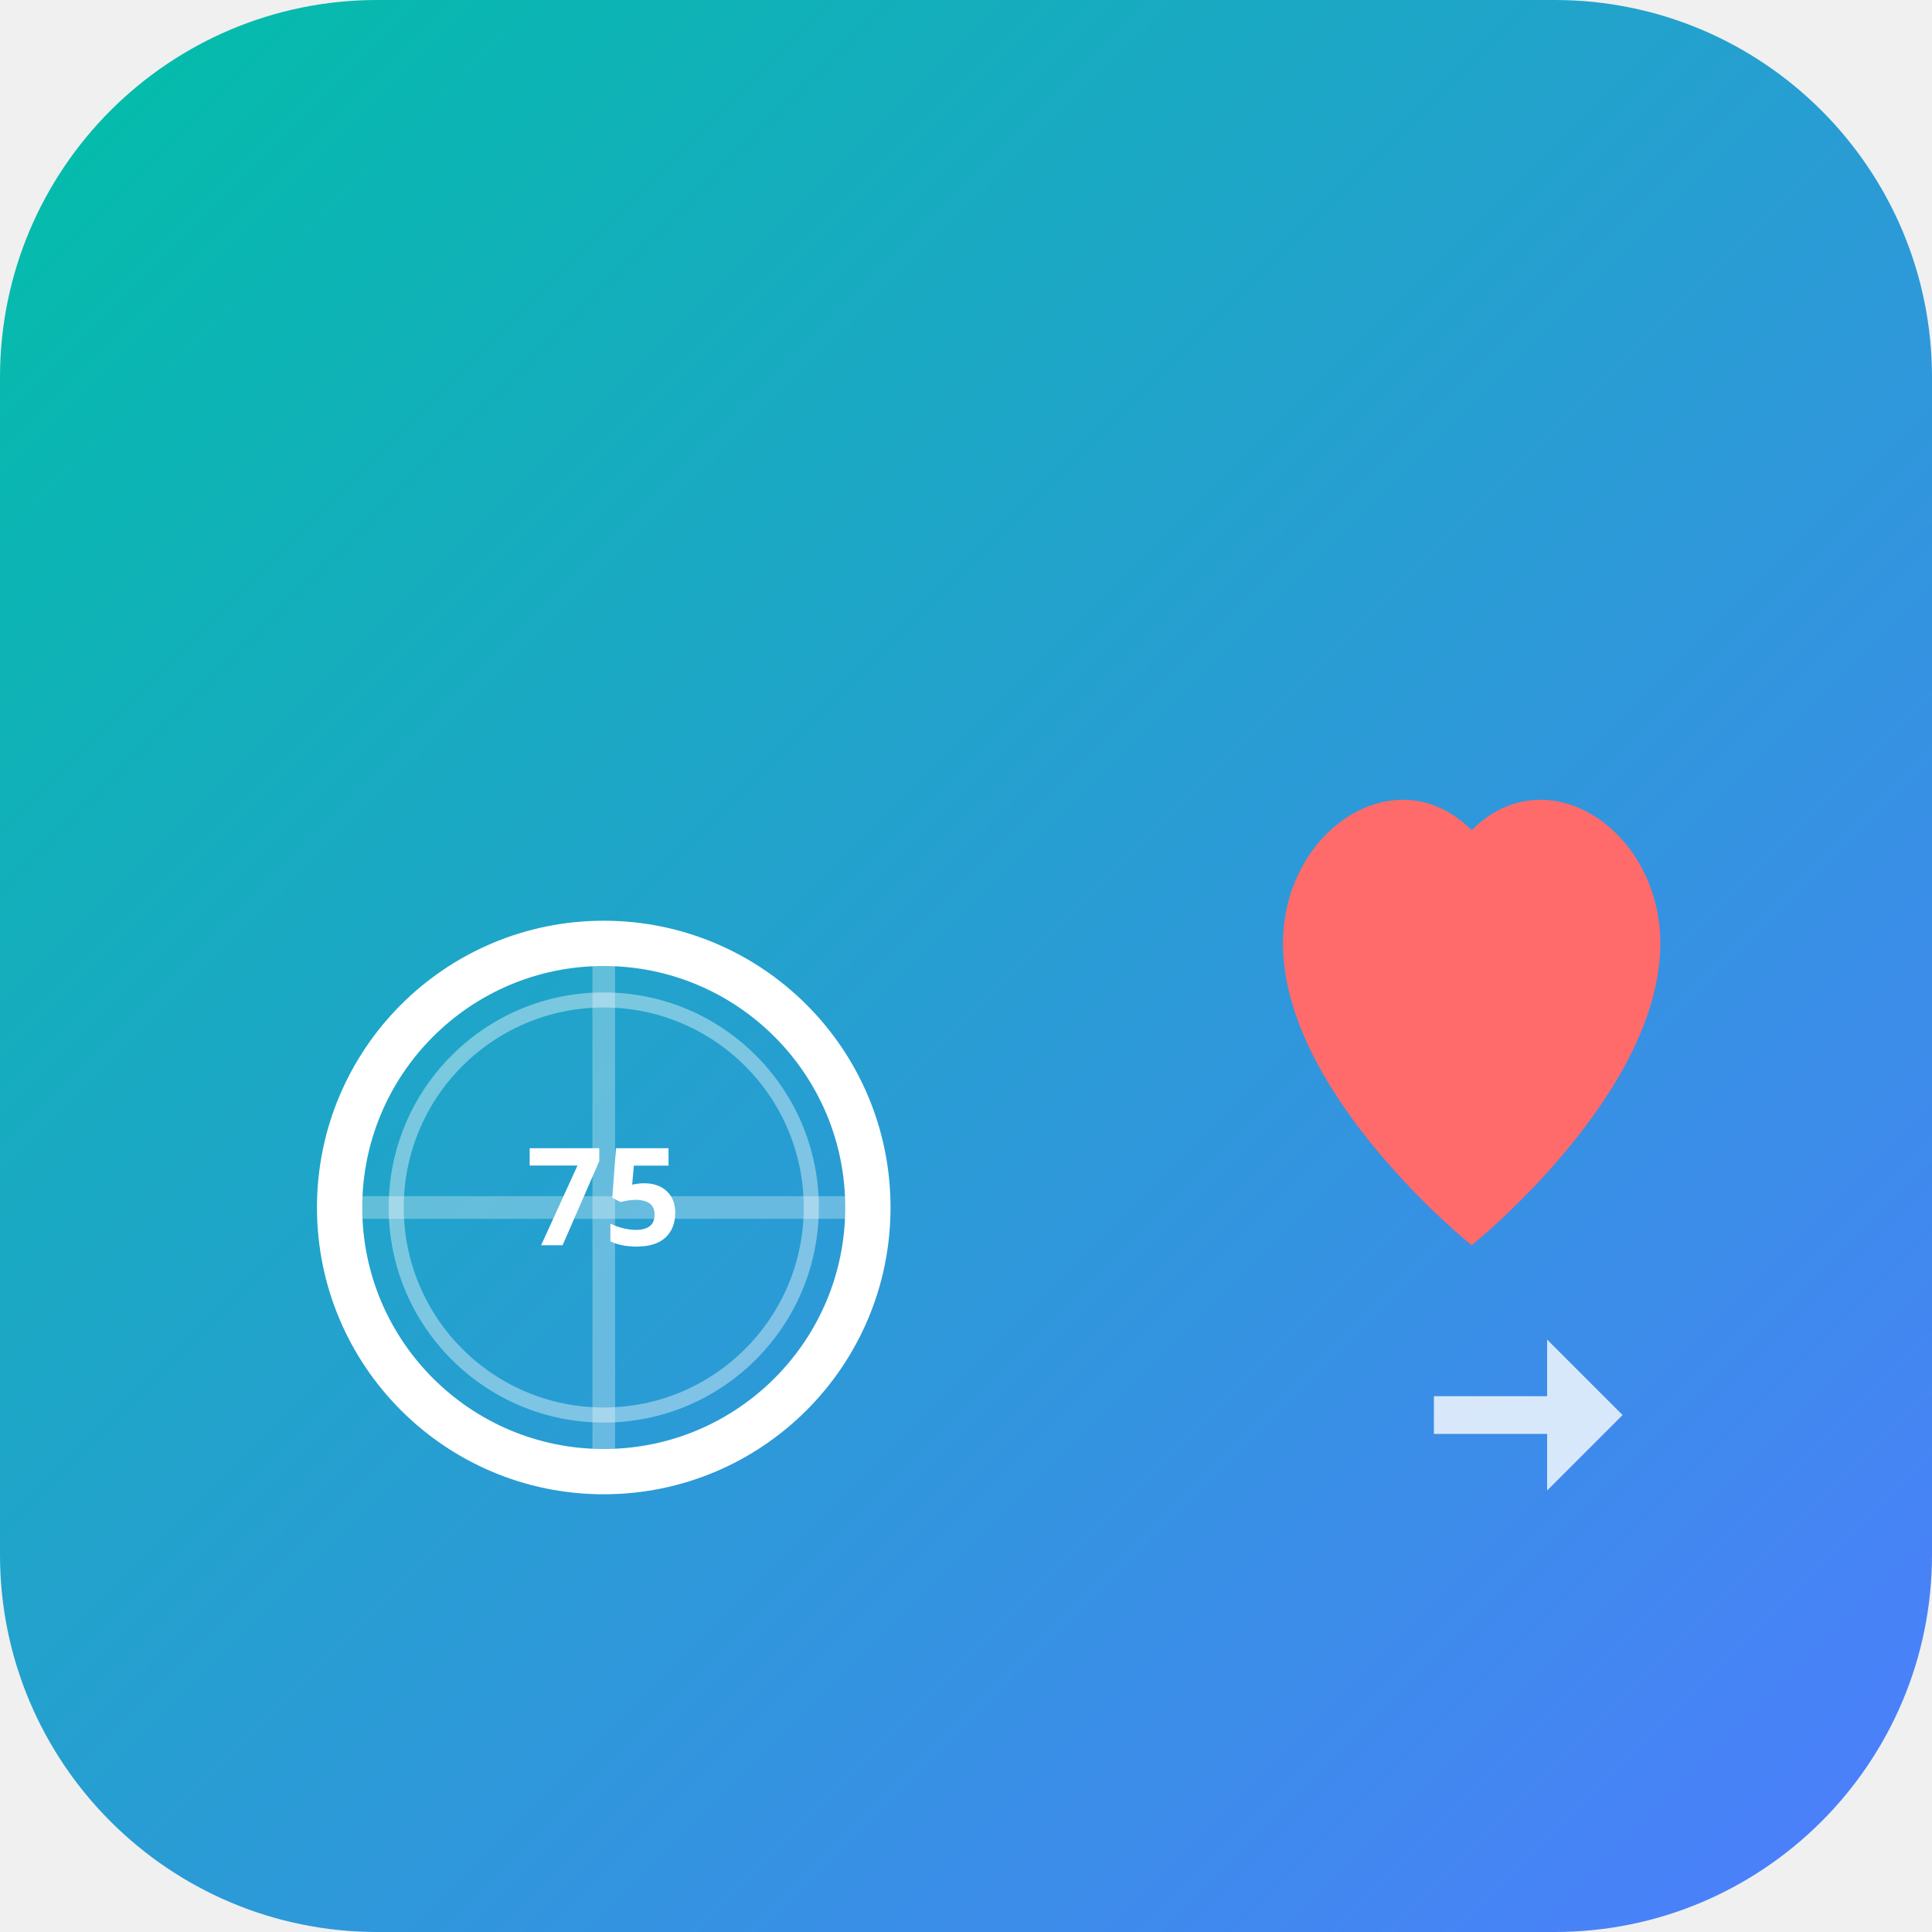
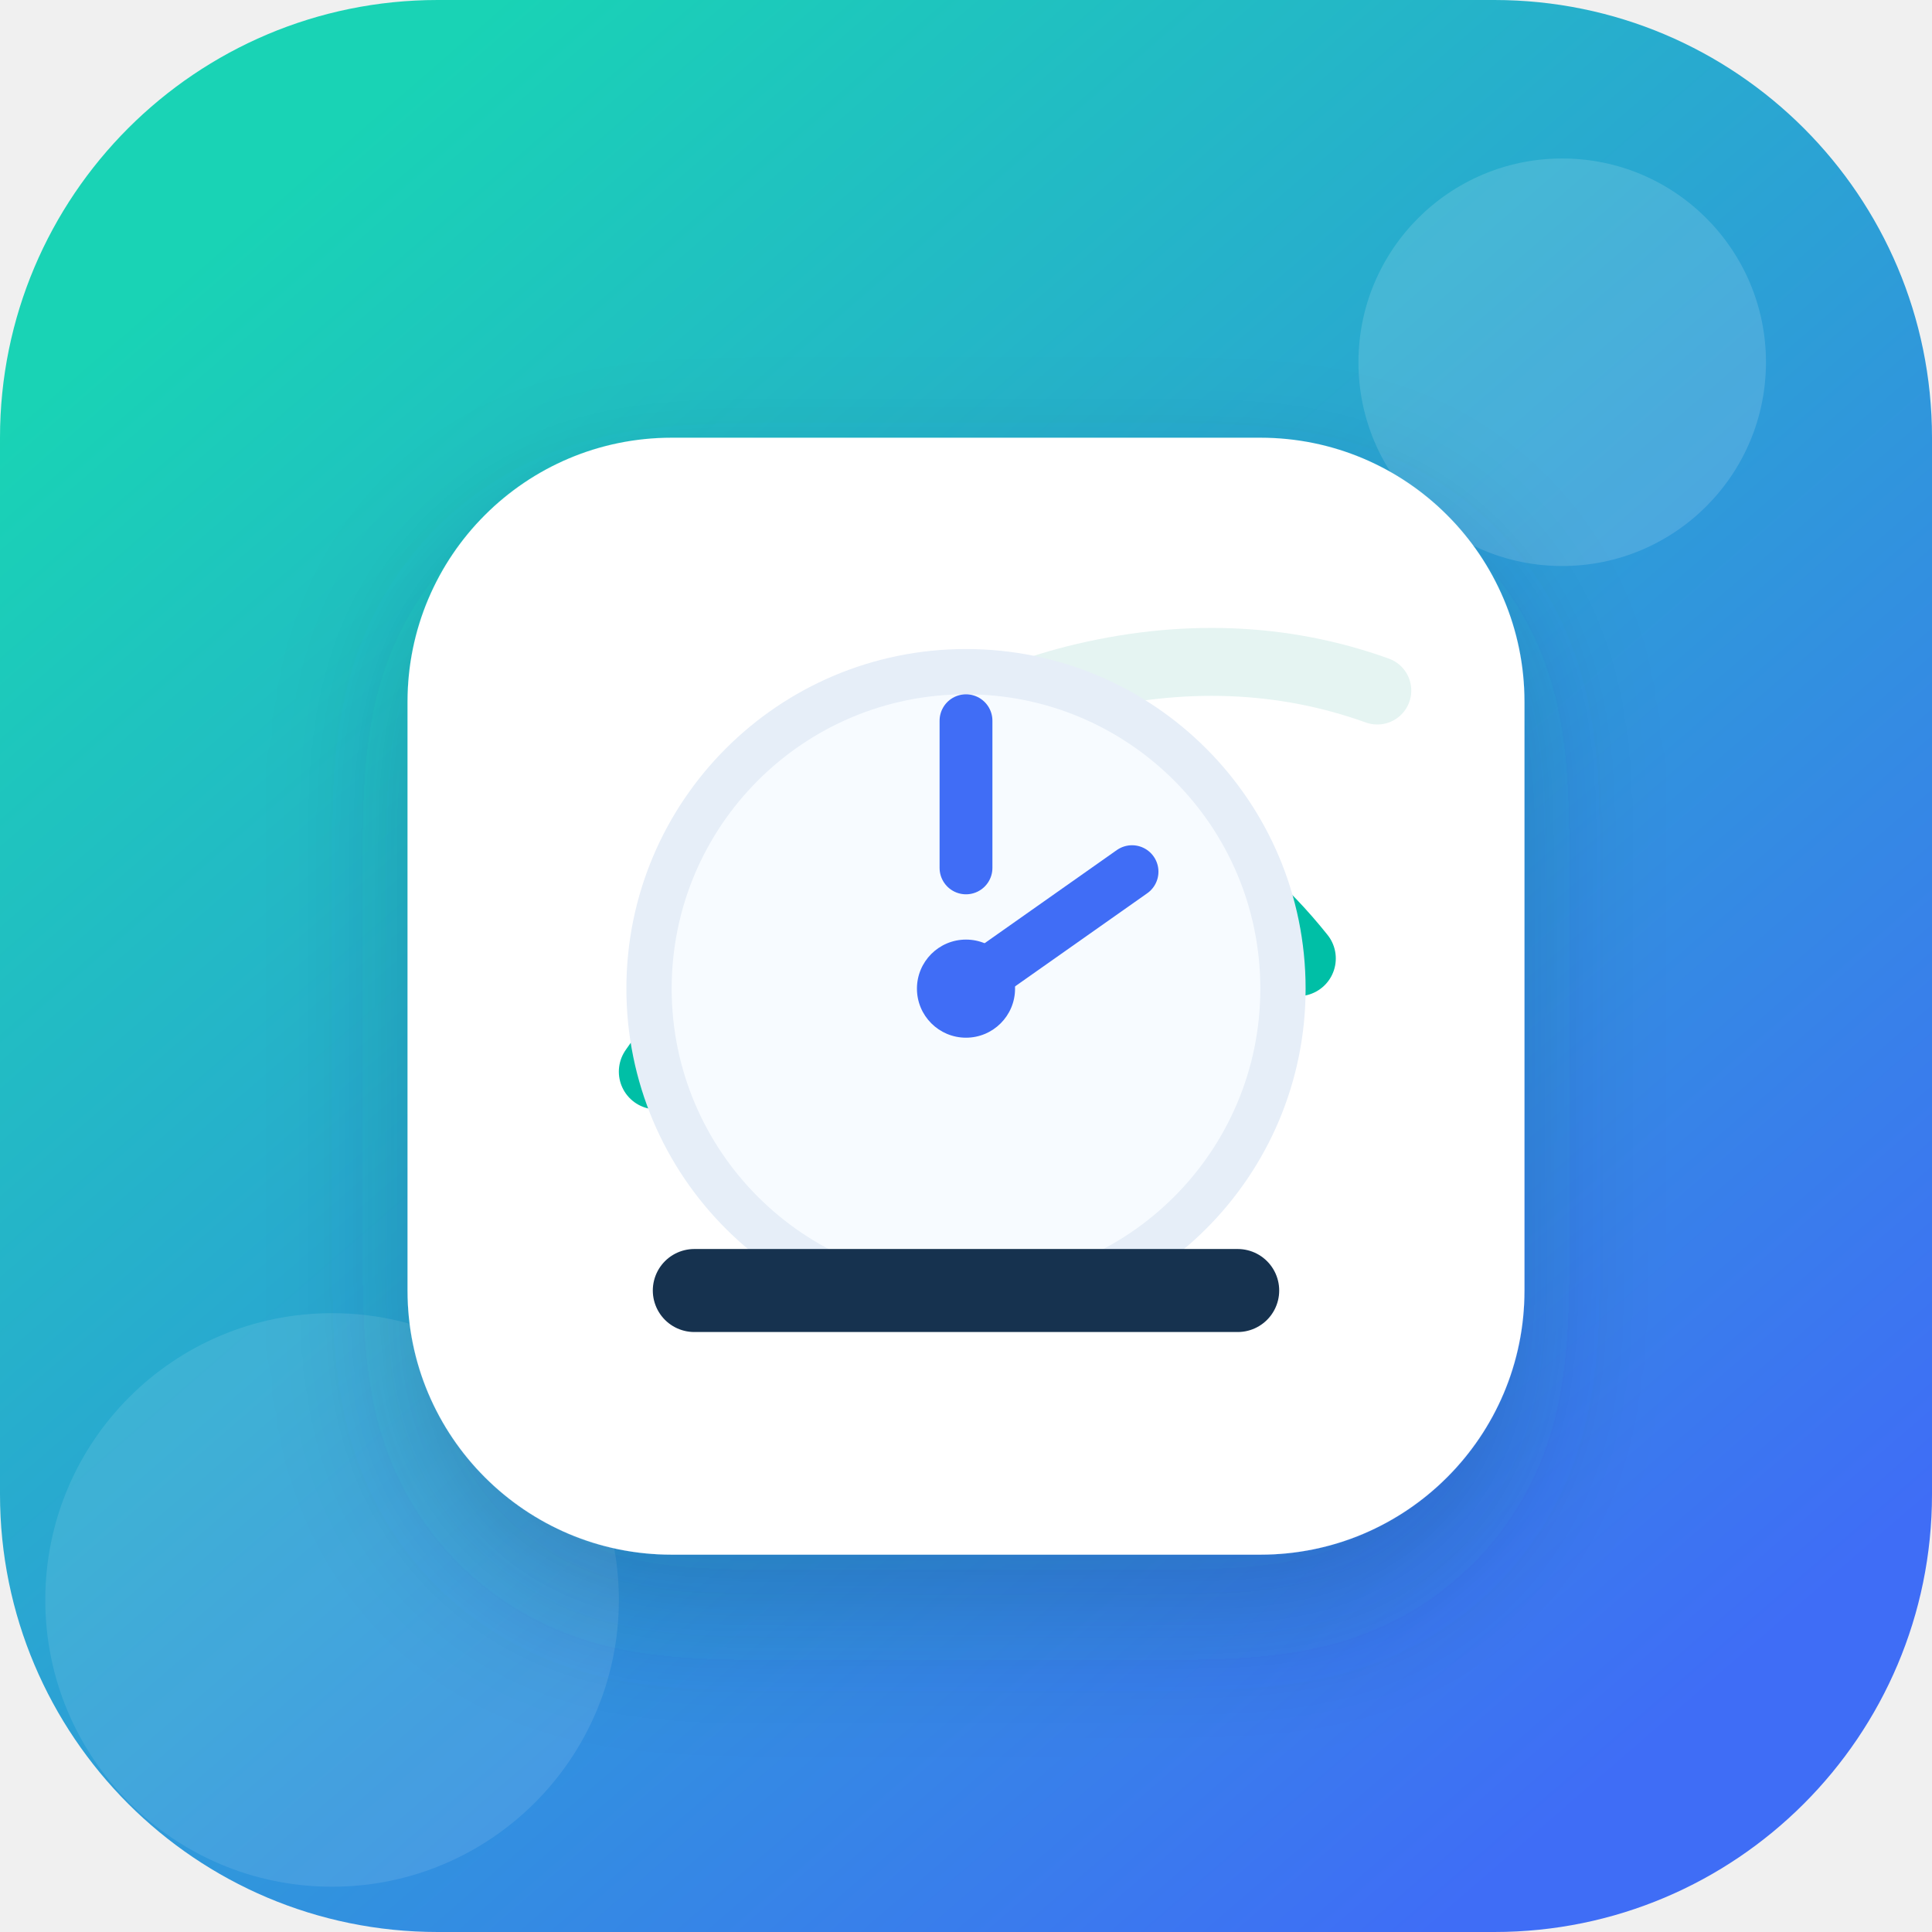
<svg xmlns="http://www.w3.org/2000/svg" viewBox="0 0 512 512">
  <defs>
-     <linearGradient id="bg" x1="0%" y1="0%" x2="100%" y2="100%">
-       <stop offset="0%" style="stop-color:#00BFA6" />
-       <stop offset="100%" style="stop-color:#4F7CFF" />
+     <linearGradient id="bg" x1="76" y1="48" x2="436" y2="464" gradientUnits="userSpaceOnUse">
+       <stop offset="0" stop-color="#19D3B5" />
+       <stop offset="1" stop-color="#3F6DF6" />
    </linearGradient>
+     <filter id="shadow" x="-20%" y="-20%" width="140%" height="140%">
+       <feDropShadow dx="0" dy="16" stdDeviation="18" flood-color="#073B4C" flood-opacity=".22" />
+     </filter>
  </defs>
-   <rect width="512" height="512" rx="100" fill="url(#bg)" />
-   <circle cx="160" cy="320" r="70" fill="none" stroke="#fff" stroke-width="12" />
-   <circle cx="160" cy="320" r="55" fill="none" stroke="#fff" stroke-width="4" opacity="0.4" />
-   <line x1="160" y1="250" x2="160" y2="390" stroke="#fff" stroke-width="6" opacity="0.3" />
-   <line x1="90" y1="320" x2="230" y2="320" stroke="#fff" stroke-width="6" opacity="0.3" />
-   <text x="160" y="330" text-anchor="middle" fill="#fff" font-size="36" font-weight="bold" font-family="sans-serif">75</text>
-   <path d="M340 250 C340 220, 370 200, 390 220 C410 200, 440 220, 440 250 C440 290, 390 330, 390 330 C390 330, 340 290, 340 250Z" fill="#FF6B6B" />
-   <path d="M380 370 L410 370 L410 355 L430 375 L410 395 L410 380 L380 380Z" fill="#fff" opacity="0.8" />
+   <rect width="512" height="512" rx="116" fill="url(#bg)" />
+   <circle cx="414" cy="96" r="54" fill="#FFFFFF" opacity=".14" />
+   <circle cx="88" cy="424" r="76" fill="#FFFFFF" opacity=".10" />
+   <g filter="url(#shadow)">
+     <rect x="108" y="116" width="296" height="296" rx="70" fill="#FFFFFF" />
+     <path d="M174 284c27-58 64-92 111-104 28-7 55-6 80 3" fill="none" stroke="#E5F4F2" stroke-width="18" stroke-linecap="round" />
+     <path d="M174 284c31-45 64-68 98-68 28 0 52 13 72 38" fill="none" stroke="#00BFA6" stroke-width="20" stroke-linecap="round" />
+     <circle cx="256" cy="262" r="84" fill="#F7FBFF" stroke="#E6EEF8" stroke-width="12" />
+     <path d="M256 191v39" stroke="#3F6DF6" stroke-width="14" stroke-linecap="round" />
+     <path d="M256 262l44-31" stroke="#3F6DF6" stroke-width="14" stroke-linecap="round" />
+     <circle cx="256" cy="262" r="13" fill="#3F6DF6" />
+     <path d="M184 342h144" stroke="#16324F" stroke-width="22" stroke-linecap="round" />
+   </g>
</svg>
